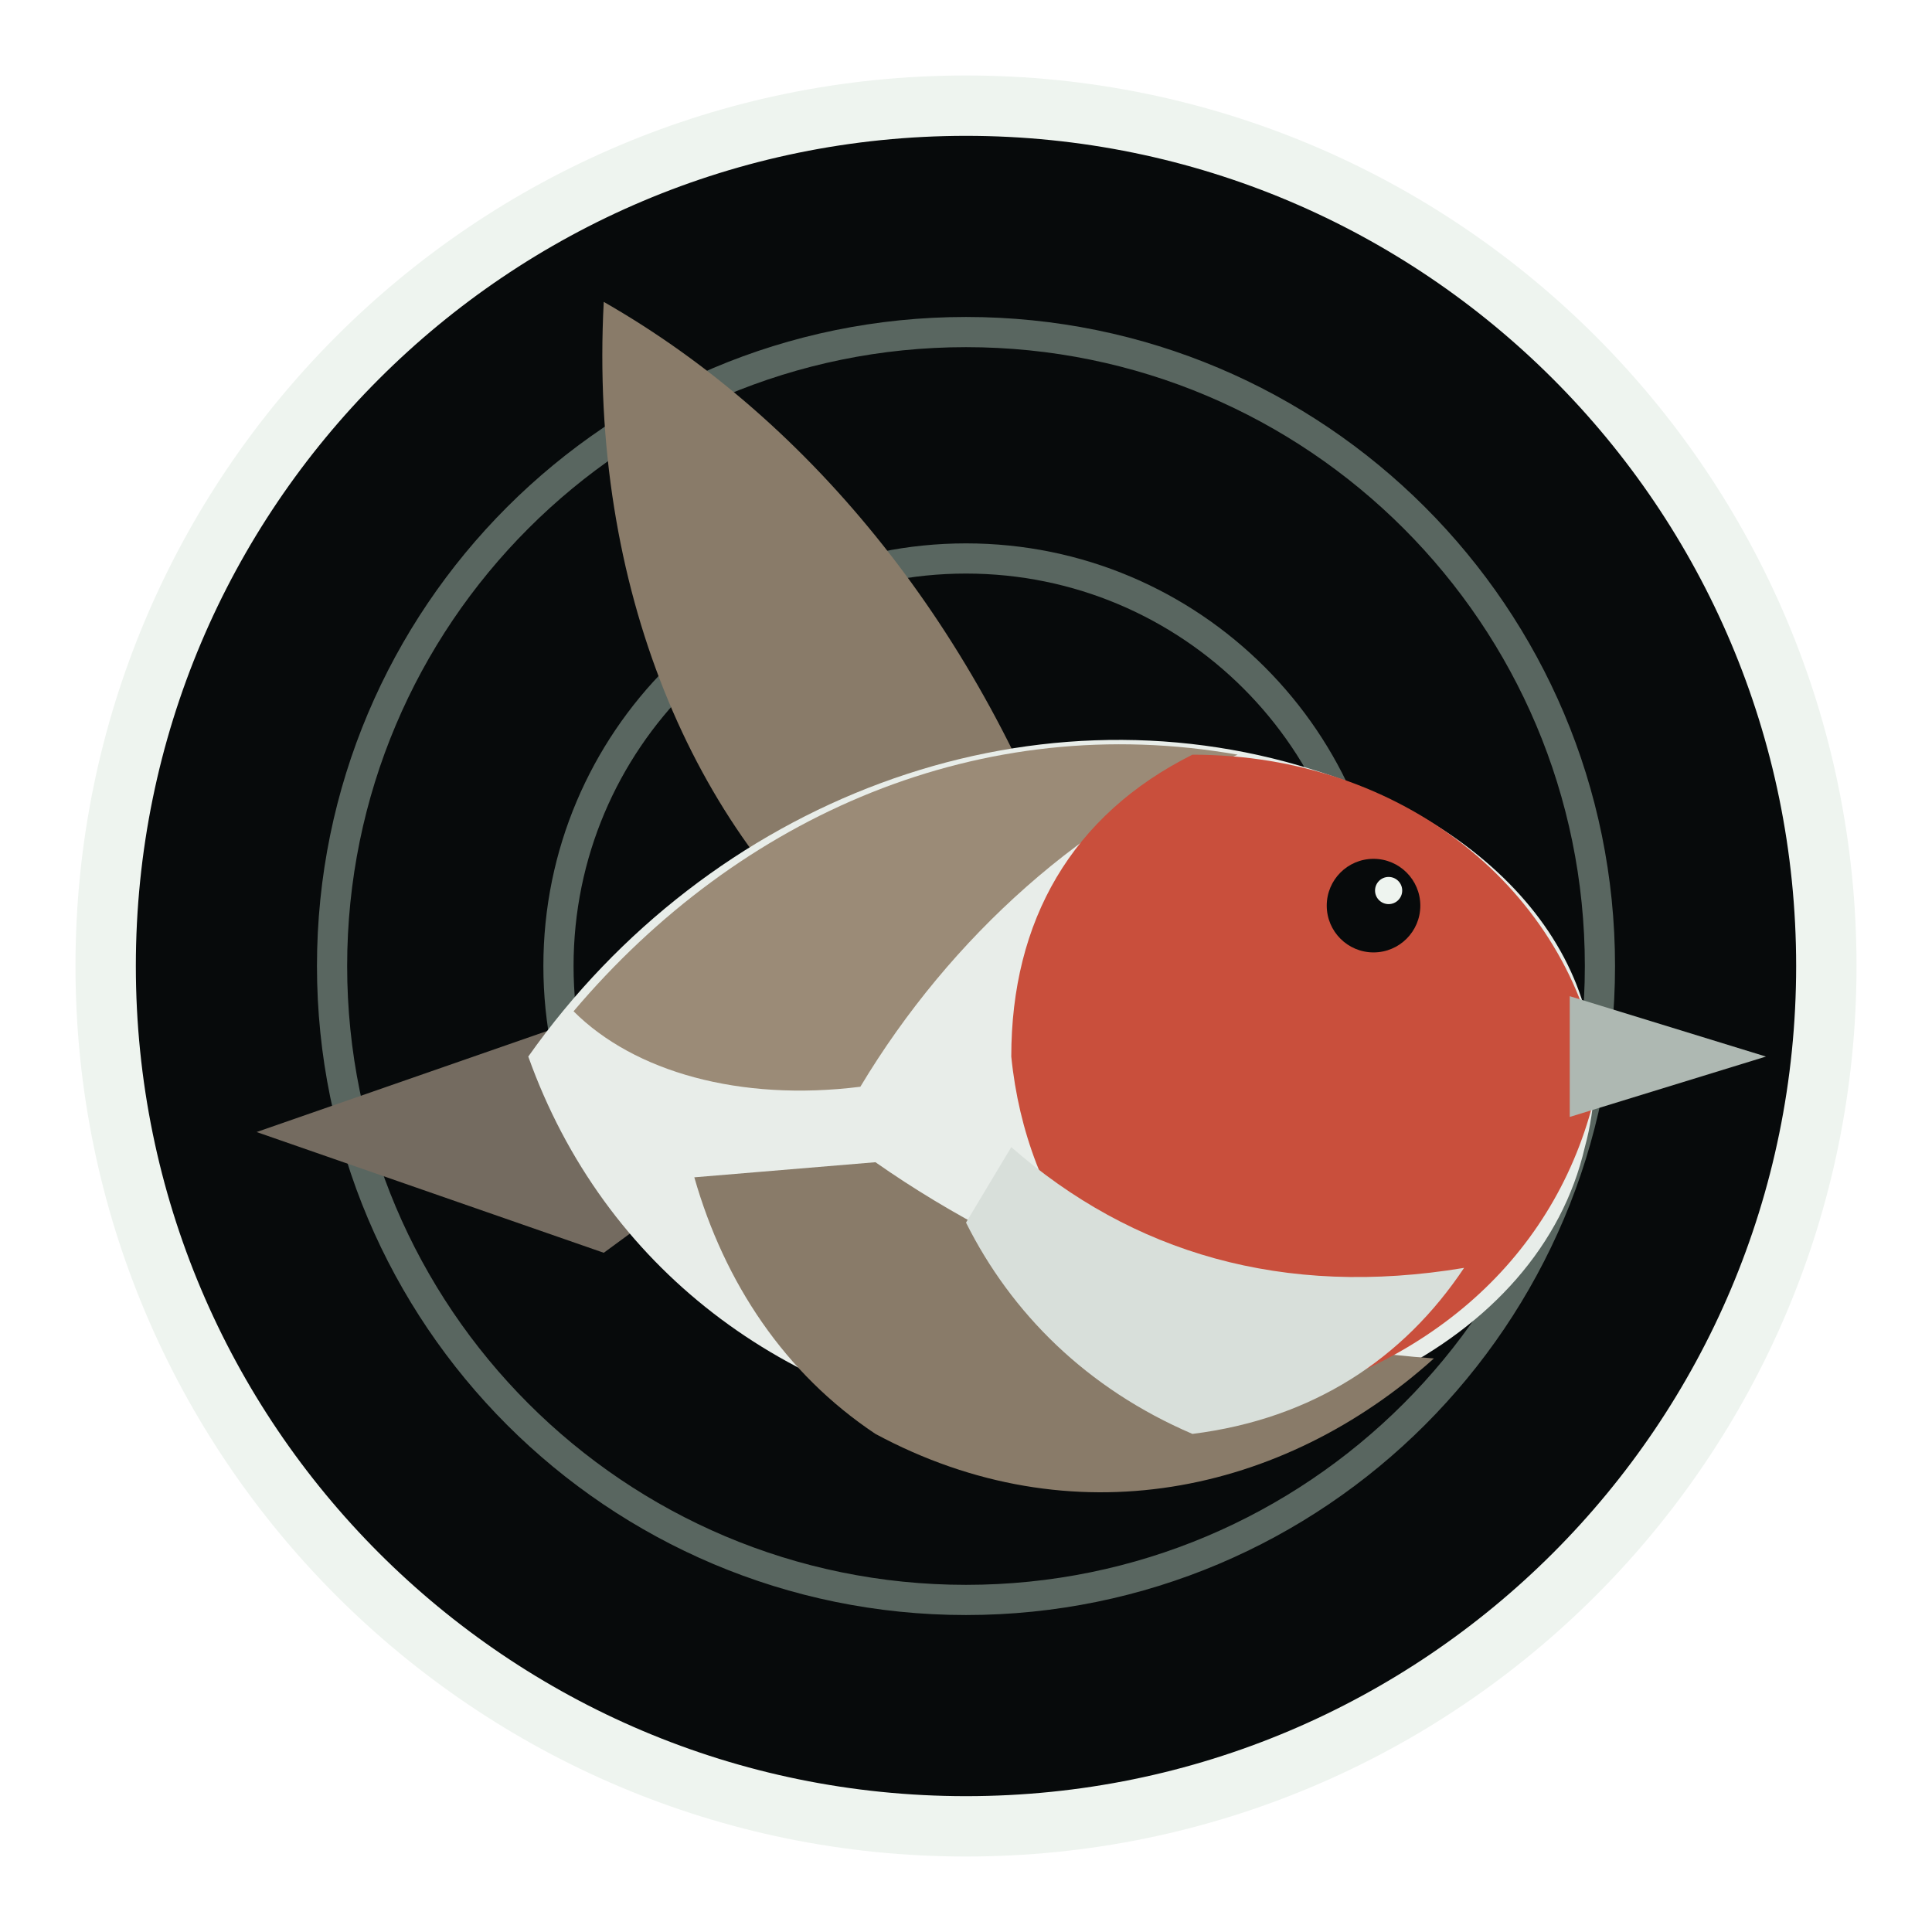
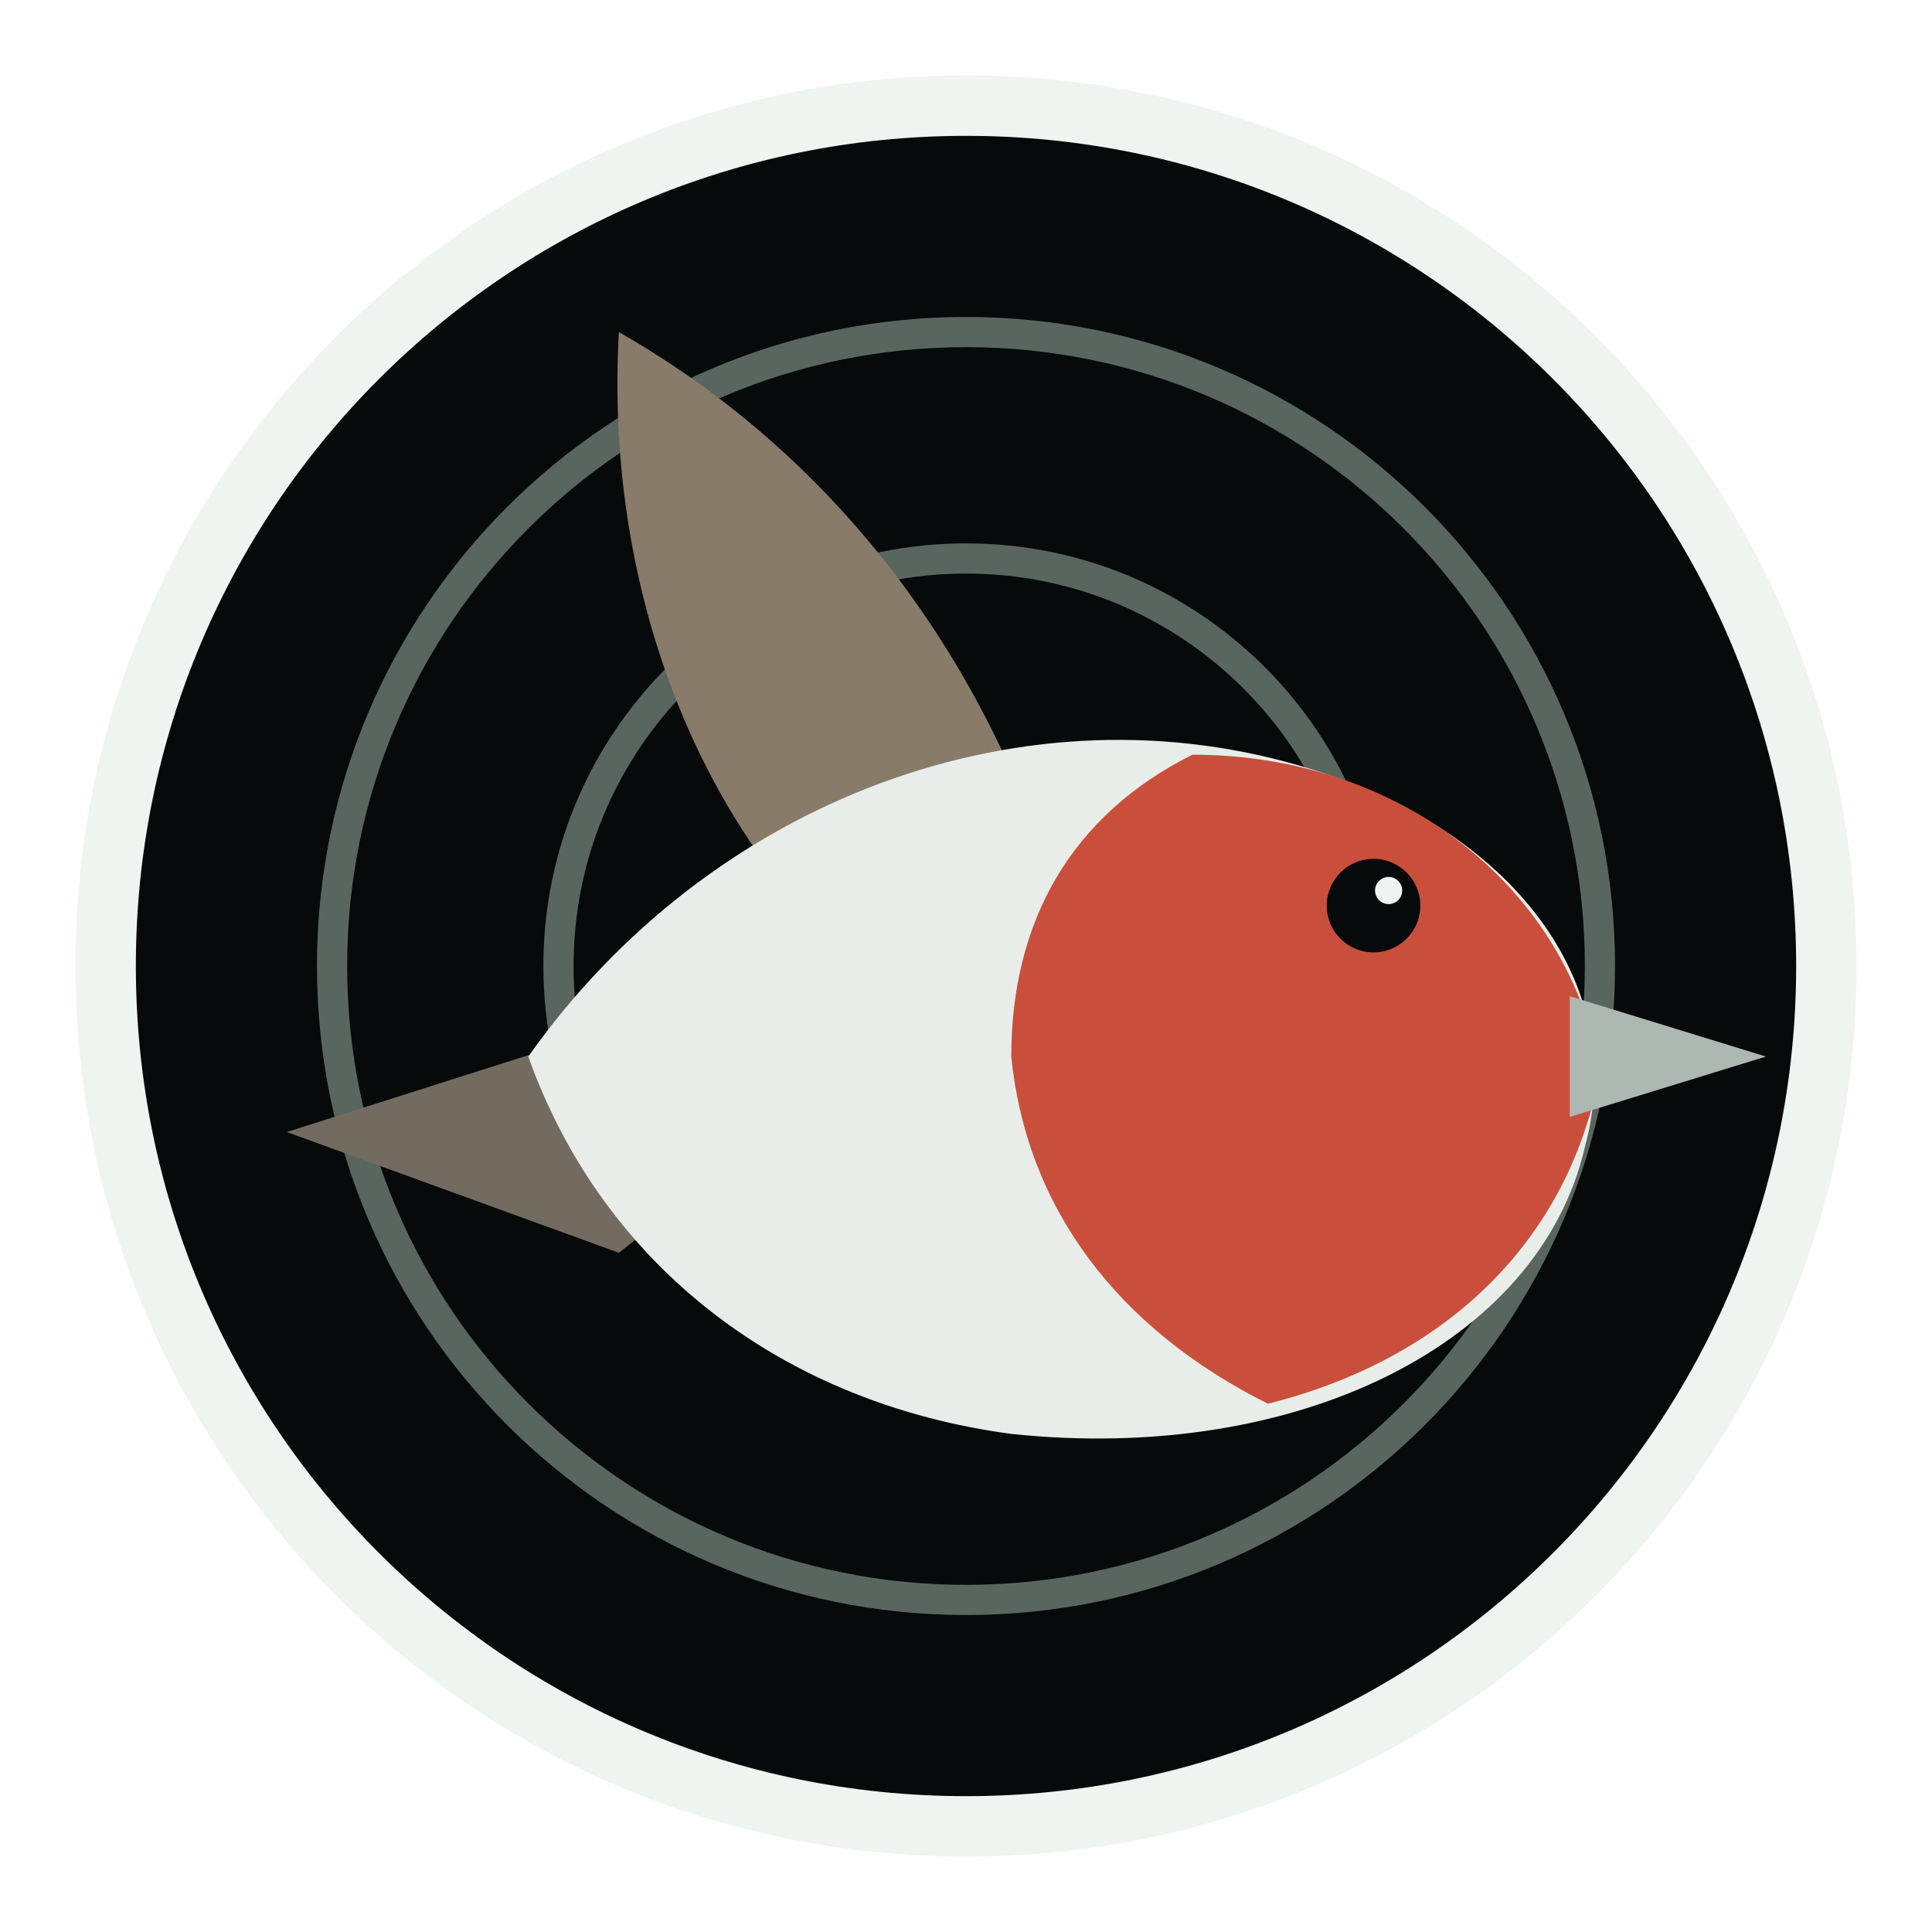
<svg xmlns="http://www.w3.org/2000/svg" viewBox="0 0 128 128" role="img" aria-labelledby="title">
  <circle cx="64" cy="64" r="57" fill="#070a0b" stroke="#eef4ef" stroke-width="4" />
  <circle cx="64" cy="64" r="42" fill="none" stroke="#596660" stroke-width="2" />
  <circle cx="64" cy="64" r="27" fill="none" stroke="#596660" stroke-width="2" />
-   <path d="M57 64C46 55 39 39 40 20c14 8 25 22 31 39 2 6-5 10-14 5Z" fill="#897b69" />
-   <path d="m40 67-23 8 23 8 15-11Z" fill="#746b60" />
+   <path d="M58 65C47 56 40 40 41 22c14 8 24 21 29 37 2 6-5 10-12 6Z" fill="#897b69" />
+   <path d="m41 68-22 7 22 8 14-11Z" fill="#746b60" />
  <path d="M35 70c12-17 33-25 52-19 13 4 21 14 18 25-3 13-19 21-38 19-15-2-27-11-32-25Z" fill="#e8ede9" />
-   <path d="M38 67c11-13 27-20 44-17-10 4-19 12-25 22-8 1-15-1-19-5Z" fill="#9b8b77" />
-   <path d="M58 77c10 7 23 12 37 13-10 9-24 12-37 5-6-4-10-10-12-17Z" fill="#897b69" />
  <path d="M79 50c14 0 25 9 27 21-2 11-10 19-22 22-10-5-16-13-17-23 0-9 4-16 12-20Z" fill="#c94f3c" />
-   <path d="M67 76c8 7 18 10 30 8-4 6-10 10-18 11-7-3-12-8-15-14Z" fill="#d8dfda" />
  <circle cx="91" cy="60" r="3.1" fill="#070a0b" />
  <circle cx="92" cy="59" r=".9" fill="#eef4ef" />
  <path d="m104 66 13 4-13 4Z" fill="#aeb8b2" />
</svg>
